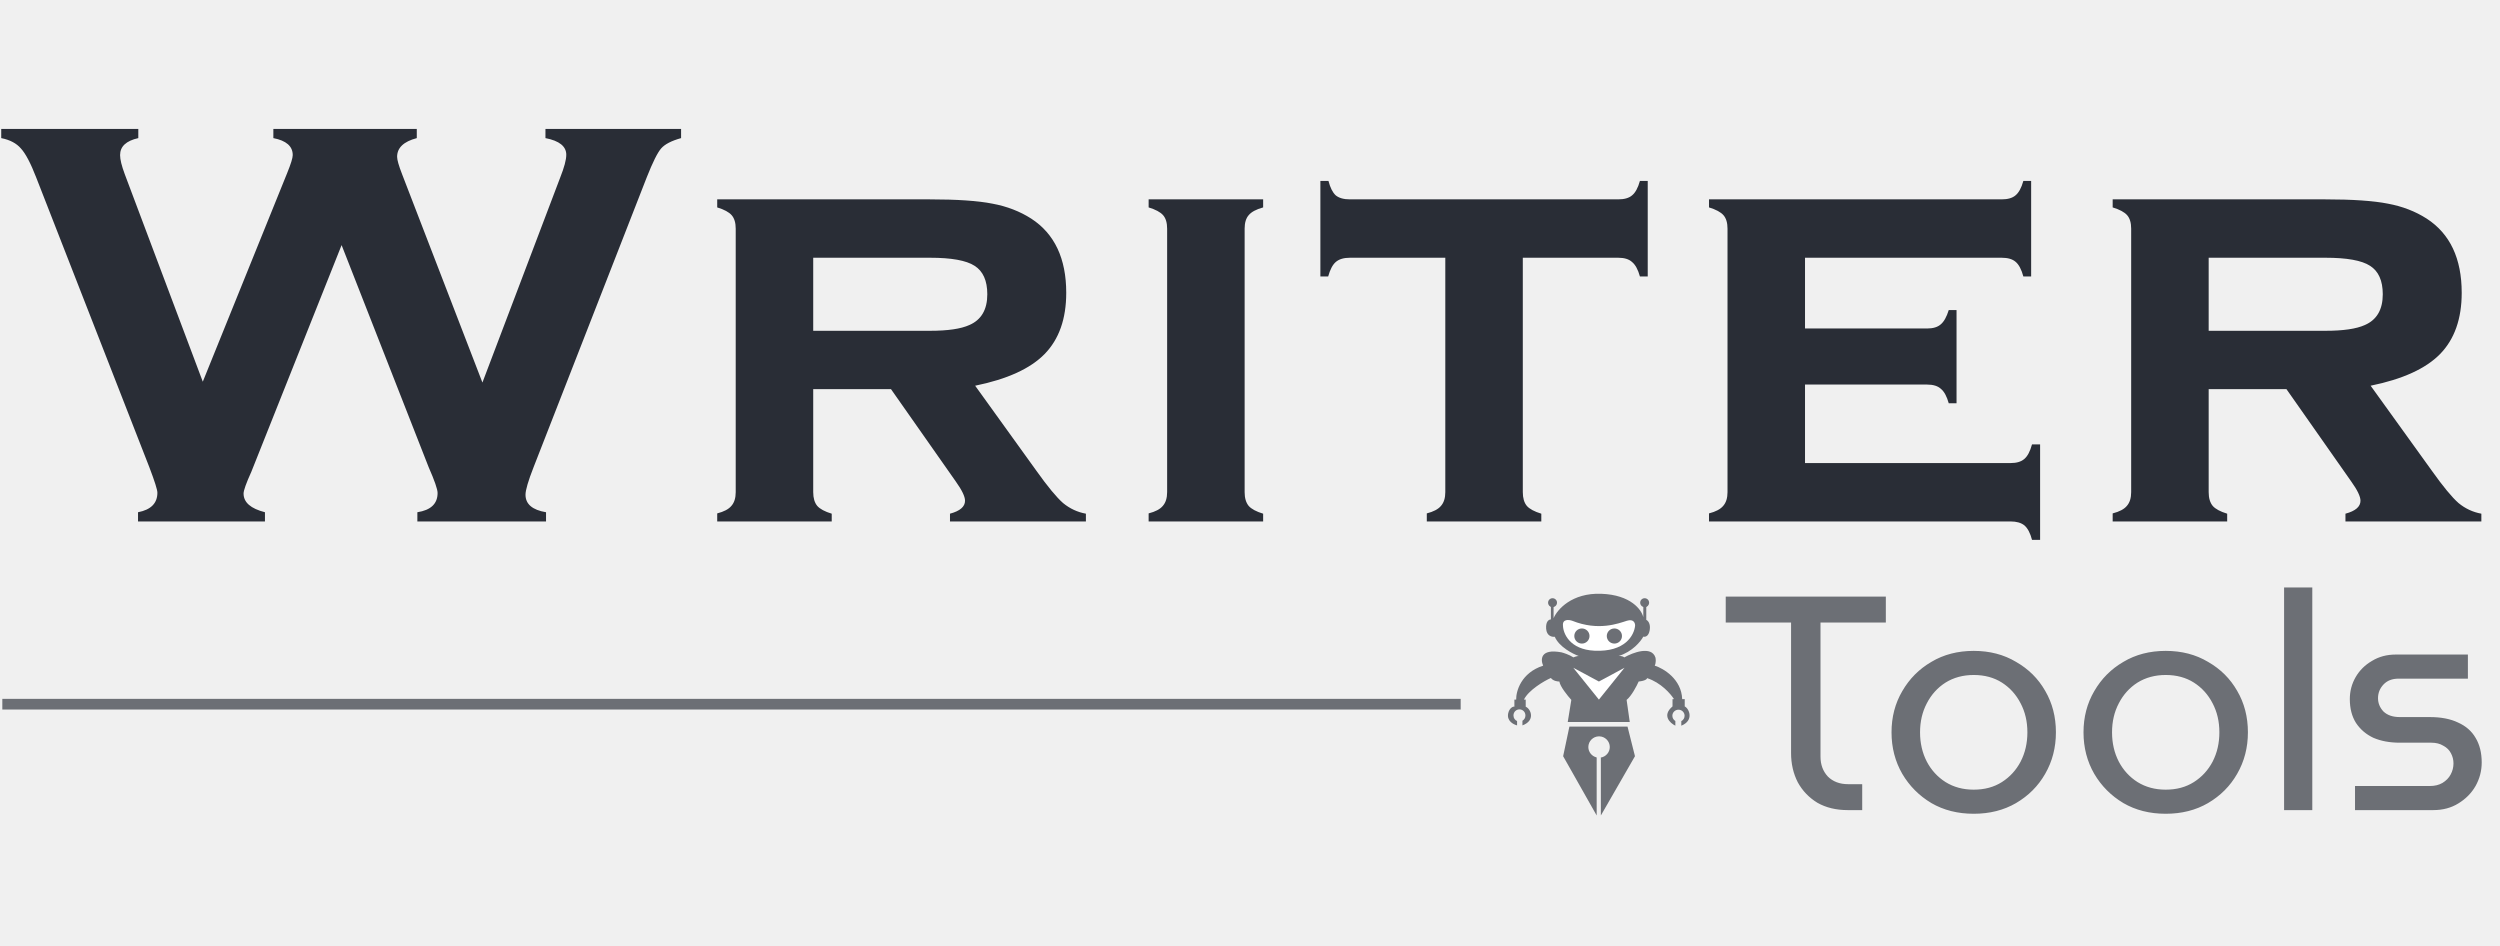
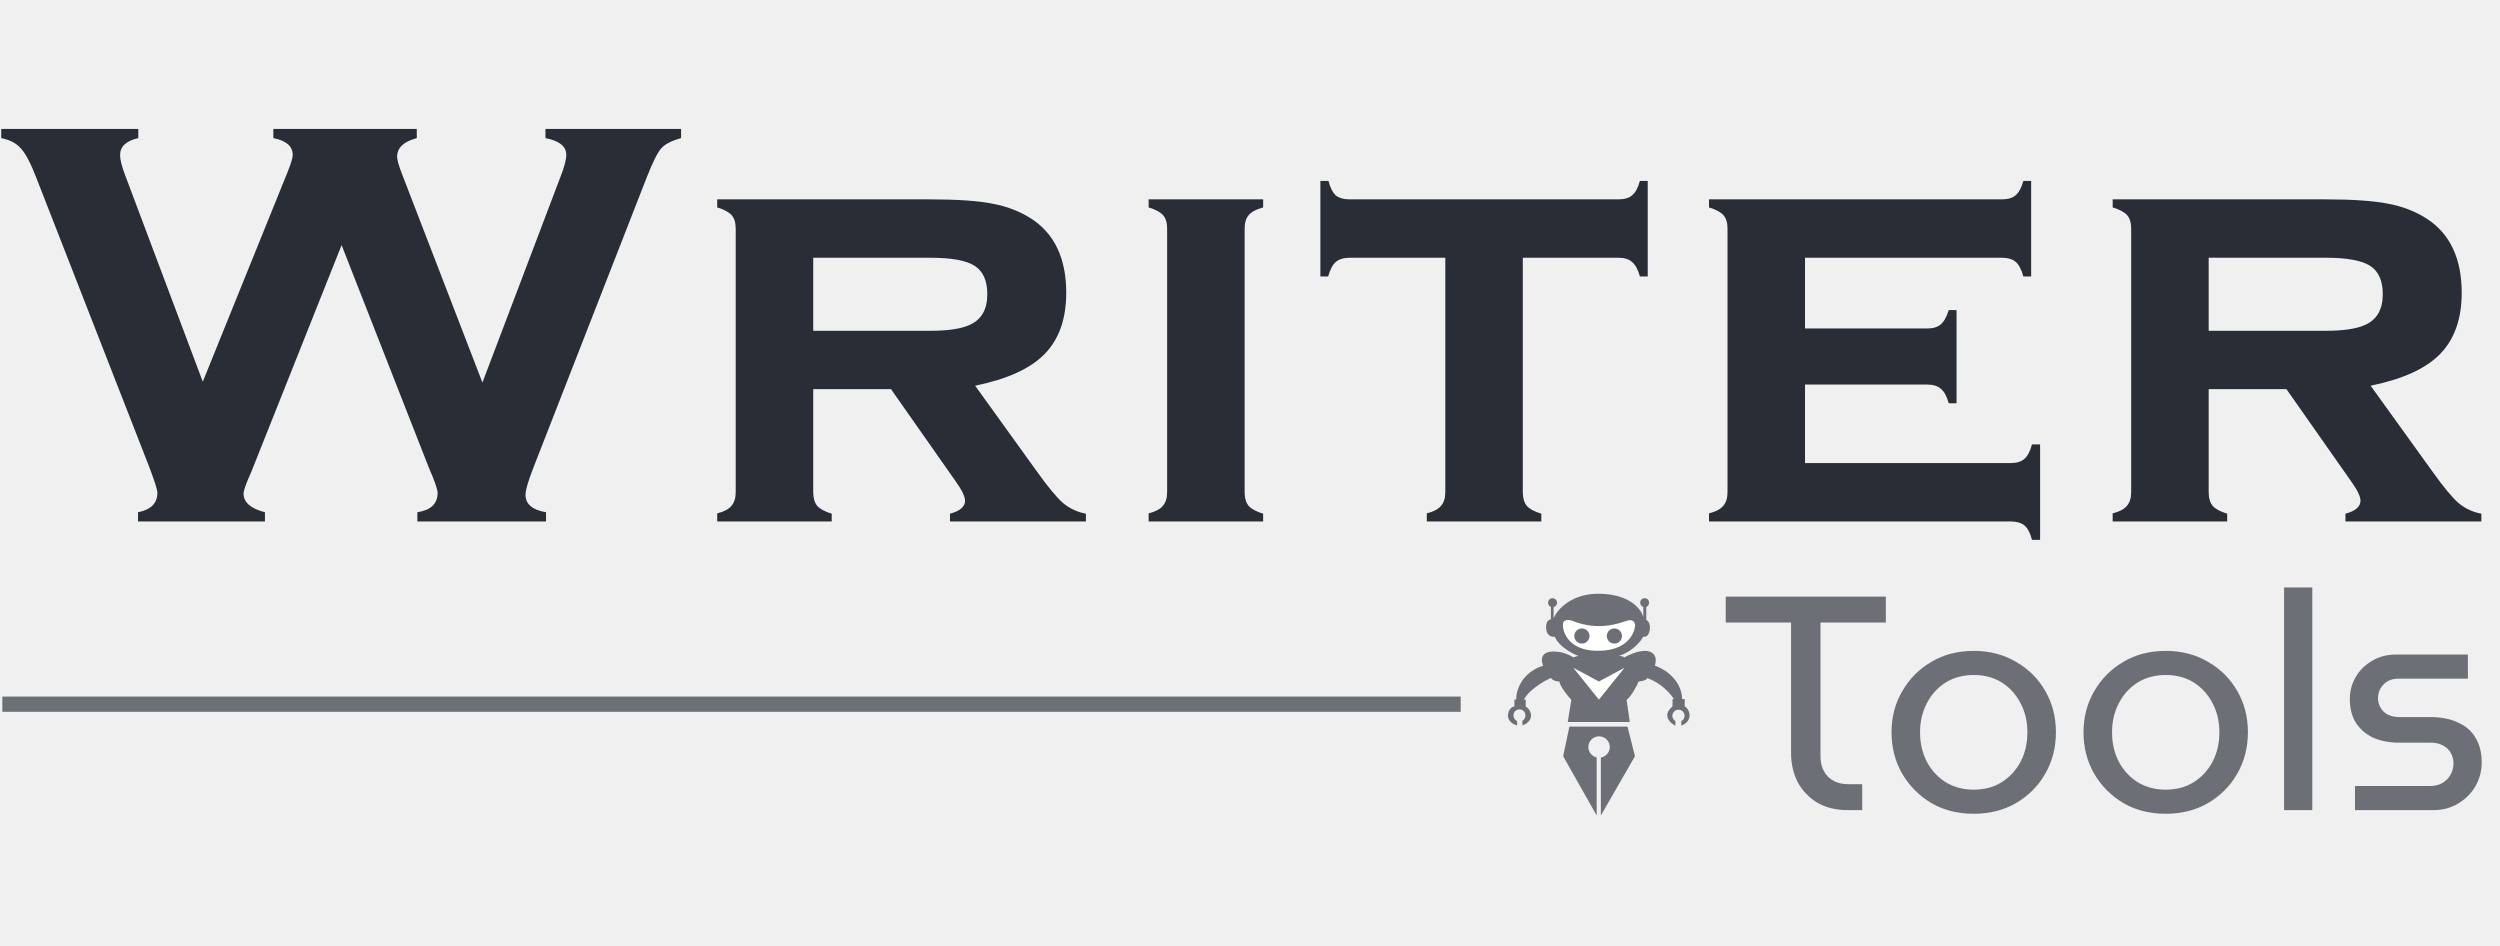
<svg xmlns="http://www.w3.org/2000/svg" width="164" height="62" viewBox="0 0 164 62" fill="none">
  <path d="M22.409 16.078L16.49 30.943C16.149 31.698 15.978 32.176 15.978 32.377C15.978 32.956 16.446 33.364 17.381 33.603V34.207H9.054V33.603C9.901 33.44 10.325 33.012 10.325 32.32C10.325 32.132 10.148 31.572 9.794 30.642L2.376 11.645C2.01 10.701 1.675 10.066 1.371 9.739C1.08 9.4 0.65 9.173 0.081 9.06V8.456H9.073V9.06C8.276 9.236 7.878 9.607 7.878 10.173C7.878 10.462 7.979 10.877 8.181 11.418L13.303 25.039L18.842 11.343C19.082 10.752 19.203 10.362 19.203 10.173C19.203 9.594 18.779 9.223 17.932 9.06V8.456H27.341V9.06C26.481 9.286 26.051 9.695 26.051 10.286C26.051 10.487 26.158 10.865 26.373 11.418L31.647 25.095L36.75 11.645C37.015 10.978 37.148 10.481 37.148 10.154C37.148 9.601 36.693 9.236 35.782 9.06V8.456H44.679V9.06C44.047 9.236 43.61 9.462 43.37 9.739C43.13 10.016 42.814 10.651 42.422 11.645L35.005 30.642C34.651 31.547 34.473 32.151 34.473 32.453C34.473 33.069 34.922 33.453 35.82 33.603V34.207H27.379V33.603C28.264 33.465 28.706 33.044 28.706 32.339C28.706 32.1 28.51 31.534 28.118 30.642L22.409 16.078ZM53.347 25.529V32.283C53.347 32.673 53.435 32.974 53.612 33.188C53.789 33.389 54.106 33.559 54.561 33.698V34.207H47.049V33.679C47.491 33.566 47.801 33.402 47.978 33.188C48.168 32.974 48.263 32.673 48.263 32.283V15.002C48.263 14.613 48.174 14.317 47.997 14.116C47.82 13.915 47.504 13.745 47.049 13.606V13.078H60.973C62.781 13.078 64.16 13.172 65.108 13.361C66.057 13.537 66.904 13.864 67.65 14.342C69.18 15.336 69.945 16.958 69.945 19.209C69.945 20.92 69.471 22.259 68.523 23.228C67.587 24.183 66.069 24.875 63.97 25.303L67.991 30.887C68.725 31.918 69.307 32.622 69.737 33C70.179 33.364 70.679 33.597 71.235 33.698V34.207H62.319V33.698C62.977 33.522 63.306 33.239 63.306 32.849C63.306 32.572 63.103 32.151 62.699 31.585L58.45 25.529H53.347ZM53.347 21.7H61.011C62.174 21.7 63.034 21.574 63.59 21.322C64.374 20.983 64.767 20.31 64.767 19.304C64.767 18.411 64.488 17.788 63.932 17.436C63.388 17.084 62.414 16.908 61.011 16.908H53.347V21.7ZM81.648 15.002V32.283C81.648 32.673 81.737 32.974 81.914 33.188C82.091 33.389 82.407 33.559 82.862 33.698V34.207H75.35V33.679C75.793 33.566 76.103 33.402 76.28 33.188C76.469 32.974 76.564 32.673 76.564 32.283V15.002C76.564 14.613 76.476 14.317 76.299 14.116C76.122 13.915 75.805 13.745 75.35 13.606V13.078H82.862V13.606C82.407 13.732 82.091 13.902 81.914 14.116C81.737 14.317 81.648 14.613 81.648 15.002ZM99.896 16.908V32.283C99.896 32.673 99.984 32.974 100.161 33.188C100.338 33.389 100.654 33.559 101.11 33.698V34.207H93.598V33.679C94.04 33.566 94.35 33.402 94.527 33.188C94.717 32.974 94.812 32.673 94.812 32.283V16.908H88.552C88.147 16.908 87.837 17.002 87.622 17.191C87.42 17.367 87.255 17.681 87.129 18.134H86.617V11.871H87.148C87.262 12.311 87.42 12.626 87.622 12.814C87.837 12.99 88.147 13.078 88.552 13.078H106.156C106.56 13.078 106.864 12.99 107.066 12.814C107.281 12.638 107.452 12.324 107.578 11.871H108.091V18.134H107.578C107.452 17.681 107.281 17.367 107.066 17.191C106.864 17.002 106.56 16.908 106.156 16.908H99.896ZM118.409 25.227V30.377H131.896C132.288 30.377 132.585 30.289 132.788 30.113C133.003 29.937 133.174 29.617 133.3 29.151H133.831V35.414H133.3C133.186 34.974 133.022 34.66 132.807 34.471C132.592 34.295 132.288 34.207 131.896 34.207H112.111V33.679C112.553 33.566 112.863 33.402 113.04 33.188C113.23 32.974 113.325 32.673 113.325 32.283V15.002C113.325 14.613 113.236 14.317 113.059 14.116C112.882 13.915 112.566 13.745 112.111 13.606V13.078H131.308C131.713 13.078 132.016 12.99 132.219 12.814C132.434 12.638 132.605 12.324 132.731 11.871H133.243V18.134H132.731C132.605 17.669 132.434 17.348 132.219 17.172C132.016 16.996 131.713 16.908 131.308 16.908H118.409V21.549H126.414C126.806 21.549 127.103 21.46 127.306 21.284C127.521 21.108 127.698 20.794 127.837 20.341H128.349V26.453H127.837C127.71 26.001 127.54 25.686 127.325 25.51C127.122 25.322 126.819 25.227 126.414 25.227H118.409ZM144.889 25.529V32.283C144.889 32.673 144.978 32.974 145.155 33.188C145.332 33.389 145.648 33.559 146.103 33.698V34.207H138.591V33.679C139.034 33.566 139.344 33.402 139.521 33.188C139.71 32.974 139.805 32.673 139.805 32.283V15.002C139.805 14.613 139.717 14.317 139.54 14.116C139.362 13.915 139.046 13.745 138.591 13.606V13.078H152.515C154.324 13.078 155.701 13.172 156.65 13.361C157.599 13.537 158.446 13.864 159.192 14.342C160.723 15.336 161.488 16.958 161.488 19.209C161.488 20.92 161.013 22.259 160.066 23.228C159.129 24.183 157.612 24.875 155.513 25.303L159.534 30.887C160.267 31.918 160.849 32.622 161.279 33C161.721 33.364 162.222 33.597 162.777 33.698V34.207H153.862V33.698C154.519 33.522 154.848 33.239 154.848 32.849C154.848 32.572 154.647 32.151 154.241 31.585L149.992 25.529H144.889ZM144.889 21.7H152.553C153.716 21.7 154.576 21.574 155.133 21.322C155.916 20.983 156.31 20.31 156.31 19.304C156.31 18.411 156.03 17.788 155.474 17.436C154.931 17.084 153.957 16.908 152.553 16.908H144.889V21.7Z" fill="#292D36" />
  <path d="M121.216 53.143C120.451 53.143 119.787 52.983 119.224 52.663C118.674 52.329 118.245 51.882 117.936 51.322C117.641 50.748 117.494 50.108 117.494 49.401V40.837H113.208V39.137H123.711V40.837H119.425V49.641C119.425 50.161 119.586 50.595 119.908 50.942C120.243 51.275 120.686 51.442 121.236 51.442H122.161V53.143H121.216ZM129.476 53.383C128.43 53.383 127.504 53.15 126.699 52.682C125.895 52.202 125.258 51.562 124.788 50.762C124.319 49.948 124.084 49.041 124.084 48.041C124.084 47.04 124.319 46.14 124.788 45.34C125.258 44.526 125.895 43.886 126.699 43.419C127.504 42.938 128.43 42.698 129.476 42.698C130.522 42.698 131.448 42.938 132.252 43.419C133.071 43.886 133.708 44.519 134.164 45.319C134.633 46.12 134.868 47.027 134.868 48.041C134.868 49.041 134.633 49.948 134.164 50.762C133.708 51.562 133.071 52.202 132.252 52.682C131.448 53.15 130.522 53.383 129.476 53.383ZM129.476 51.802C130.187 51.802 130.804 51.636 131.327 51.302C131.85 50.968 132.259 50.522 132.554 49.961C132.849 49.388 132.997 48.748 132.997 48.041C132.997 47.334 132.849 46.7 132.554 46.14C132.259 45.566 131.85 45.113 131.327 44.779C130.804 44.446 130.187 44.279 129.476 44.279C128.778 44.279 128.161 44.446 127.625 44.779C127.102 45.113 126.693 45.566 126.398 46.14C126.103 46.7 125.955 47.334 125.955 48.041C125.955 48.748 126.103 49.388 126.398 49.961C126.693 50.522 127.102 50.968 127.625 51.302C128.161 51.636 128.778 51.802 129.476 51.802ZM142.07 53.383C141.024 53.383 140.099 53.15 139.294 52.682C138.489 52.202 137.852 51.562 137.382 50.762C136.913 49.948 136.678 49.041 136.678 48.041C136.678 47.04 136.913 46.14 137.382 45.34C137.852 44.526 138.489 43.886 139.294 43.419C140.099 42.938 141.024 42.698 142.07 42.698C143.117 42.698 144.042 42.938 144.847 43.419C145.665 43.886 146.302 44.519 146.758 45.319C147.228 46.12 147.463 47.027 147.463 48.041C147.463 49.041 147.228 49.948 146.758 50.762C146.302 51.562 145.665 52.202 144.847 52.682C144.042 53.15 143.117 53.383 142.07 53.383ZM142.07 51.802C142.781 51.802 143.398 51.636 143.921 51.302C144.445 50.968 144.854 50.522 145.149 49.961C145.444 49.388 145.591 48.748 145.591 48.041C145.591 47.334 145.444 46.7 145.149 46.14C144.854 45.566 144.445 45.113 143.921 44.779C143.398 44.446 142.781 44.279 142.07 44.279C141.373 44.279 140.756 44.446 140.219 44.779C139.696 45.113 139.287 45.566 138.992 46.14C138.697 46.7 138.55 47.334 138.55 48.041C138.55 48.748 138.697 49.388 138.992 49.961C139.287 50.522 139.696 50.968 140.219 51.302C140.756 51.636 141.373 51.802 142.07 51.802ZM149.836 53.143V38.537H151.687V53.143H149.836ZM154.489 53.143V51.562H159.398C159.721 51.562 159.996 51.495 160.223 51.362C160.466 51.215 160.647 51.029 160.766 50.802C160.888 50.575 160.948 50.335 160.948 50.081C160.948 49.841 160.894 49.621 160.786 49.421C160.679 49.208 160.512 49.041 160.284 48.921C160.069 48.788 159.808 48.721 159.5 48.721H157.427C156.769 48.721 156.194 48.614 155.696 48.401C155.214 48.174 154.831 47.847 154.55 47.42C154.282 46.993 154.148 46.473 154.148 45.86C154.148 45.34 154.276 44.859 154.53 44.419C154.784 43.979 155.14 43.625 155.596 43.359C156.052 43.078 156.576 42.938 157.166 42.938H161.894V44.519H157.347C156.931 44.519 156.602 44.646 156.361 44.899C156.12 45.153 155.998 45.453 155.998 45.8C155.998 46.133 156.12 46.427 156.361 46.68C156.616 46.92 156.971 47.04 157.427 47.04H159.398C160.137 47.04 160.754 47.16 161.25 47.4C161.76 47.627 162.142 47.961 162.397 48.401C162.664 48.841 162.8 49.381 162.8 50.021C162.8 50.568 162.664 51.082 162.397 51.562C162.129 52.029 161.752 52.409 161.27 52.703C160.8 52.996 160.251 53.143 159.619 53.143H154.489Z" fill="#6C6F75" />
-   <path d="M0.153 46.195H95.82" stroke="#6C6F75" stroke-width="0.7" />
+   <path d="M0.153 46.195H95.82" stroke="#6C6F75" strokeWidth="0.7" />
  <path fill-rule="evenodd" clip-rule="evenodd" d="M102.953 47.663H106.765L107.254 49.607L105.016 53.496V49.714C105.011 49.709 105.007 49.703 105.004 49.697C105.343 49.646 105.602 49.355 105.602 49.004C105.602 48.618 105.287 48.304 104.898 48.304C104.51 48.304 104.195 48.618 104.195 49.004C104.195 49.334 104.424 49.611 104.733 49.685C104.737 49.695 104.74 49.705 104.742 49.714V53.496L102.542 49.607L102.953 47.663Z" fill="#6C6F75" />
  <path d="M107.889 39.827C108.051 39.827 108.182 39.696 108.182 39.535C108.182 39.374 108.051 39.243 107.889 39.243C107.727 39.243 107.596 39.374 107.596 39.535C107.596 39.696 107.727 39.827 107.889 39.827Z" fill="#6C6F75" />
  <path d="M101.847 39.827C102.009 39.827 102.14 39.696 102.14 39.535C102.14 39.374 102.009 39.243 101.847 39.243C101.685 39.243 101.554 39.374 101.554 39.535C101.554 39.696 101.685 39.827 101.847 39.827Z" fill="#6C6F75" />
  <path fill-rule="evenodd" clip-rule="evenodd" d="M99.872 47.281V47.586C100.74 47.267 100.429 46.506 100.087 46.36V45.894H99.97C100.267 45.279 101.276 44.678 101.739 44.474C101.88 44.669 102.169 44.711 102.296 44.708C102.335 45.026 102.834 45.644 103.079 45.913L102.844 47.362H106.911L106.706 45.913C107.026 45.657 107.367 45.002 107.497 44.708C107.943 44.661 108.048 44.539 108.045 44.484C108.952 44.772 109.603 45.524 109.815 45.865H109.717V46.341C109.013 46.932 109.547 47.43 109.903 47.605V47.297C109.785 47.227 109.707 47.1 109.707 46.954C109.707 46.734 109.886 46.556 110.108 46.556C110.329 46.556 110.509 46.734 110.509 46.954C110.509 47.108 110.421 47.241 110.294 47.307V47.605C111.154 47.255 110.802 46.477 110.518 46.341V45.865H110.352C110.305 44.55 109.134 43.852 108.553 43.667C108.647 43.45 108.619 43.214 108.593 43.123C108.327 42.353 107.126 42.802 106.559 43.123C106.434 43.029 106.253 43.026 106.178 43.035C107.085 42.755 107.638 42.07 107.801 41.762C107.911 41.797 108.151 41.762 108.221 41.334C108.291 40.906 108.1 40.708 107.996 40.663V39.788C108.153 39.788 108.215 39.331 107.869 39.331C107.576 39.331 107.654 39.671 107.801 39.788V40.488C107.69 40.005 106.983 39.022 105.044 38.952C103.104 38.882 102.15 39.992 101.915 40.556V39.788C102.14 39.7 102.169 39.242 101.827 39.37C101.544 39.476 101.576 39.681 101.739 39.788V40.634C101.622 40.631 101.395 40.747 101.426 41.237C101.458 41.727 101.817 41.797 101.993 41.771C102.275 42.432 103.16 42.889 103.567 43.035C103.474 43.028 103.294 43.09 103.215 43.123C102.918 42.936 102.564 42.825 102.423 42.792C101.039 42.535 101.052 43.269 101.231 43.667C99.784 44.134 99.448 45.346 99.461 45.894H99.344V46.36C99.282 46.322 99.002 46.438 98.933 46.817C98.847 47.294 99.269 47.521 99.52 47.586V47.301C99.382 47.241 99.285 47.104 99.285 46.944C99.285 46.941 99.285 46.938 99.285 46.934C99.285 46.931 99.285 46.927 99.285 46.924C99.285 46.709 99.46 46.535 99.676 46.535C99.892 46.535 100.067 46.709 100.067 46.924C100.067 46.927 100.067 46.931 100.067 46.934C100.067 46.938 100.067 46.941 100.067 46.944C100.067 47.088 99.989 47.214 99.872 47.281Z" fill="#6C6F75" />
  <path d="M104.888 44.708L103.206 43.804L104.888 45.894L106.569 43.804L104.888 44.708Z" fill="white" />
  <path d="M104.594 42.686C102.975 42.609 102.544 41.559 102.531 41.043C102.484 40.6 102.915 40.645 103.137 40.722C104.858 41.413 106.168 40.897 106.725 40.722C107.171 40.583 107.269 40.878 107.263 41.043C107.204 41.666 106.617 42.784 104.594 42.686Z" fill="white" />
  <path d="M103.773 42.219C104.048 42.219 104.272 41.997 104.272 41.723C104.272 41.449 104.048 41.227 103.773 41.227C103.498 41.227 103.274 41.449 103.274 41.723C103.274 41.997 103.498 42.219 103.773 42.219Z" fill="#6C6F75" />
  <path d="M105.904 42.219C106.179 42.219 106.402 41.997 106.402 41.723C106.402 41.449 106.179 41.227 105.904 41.227C105.629 41.227 105.405 41.449 105.405 41.723C105.405 41.997 105.629 42.219 105.904 42.219Z" fill="#6C6F75" />
</svg>
